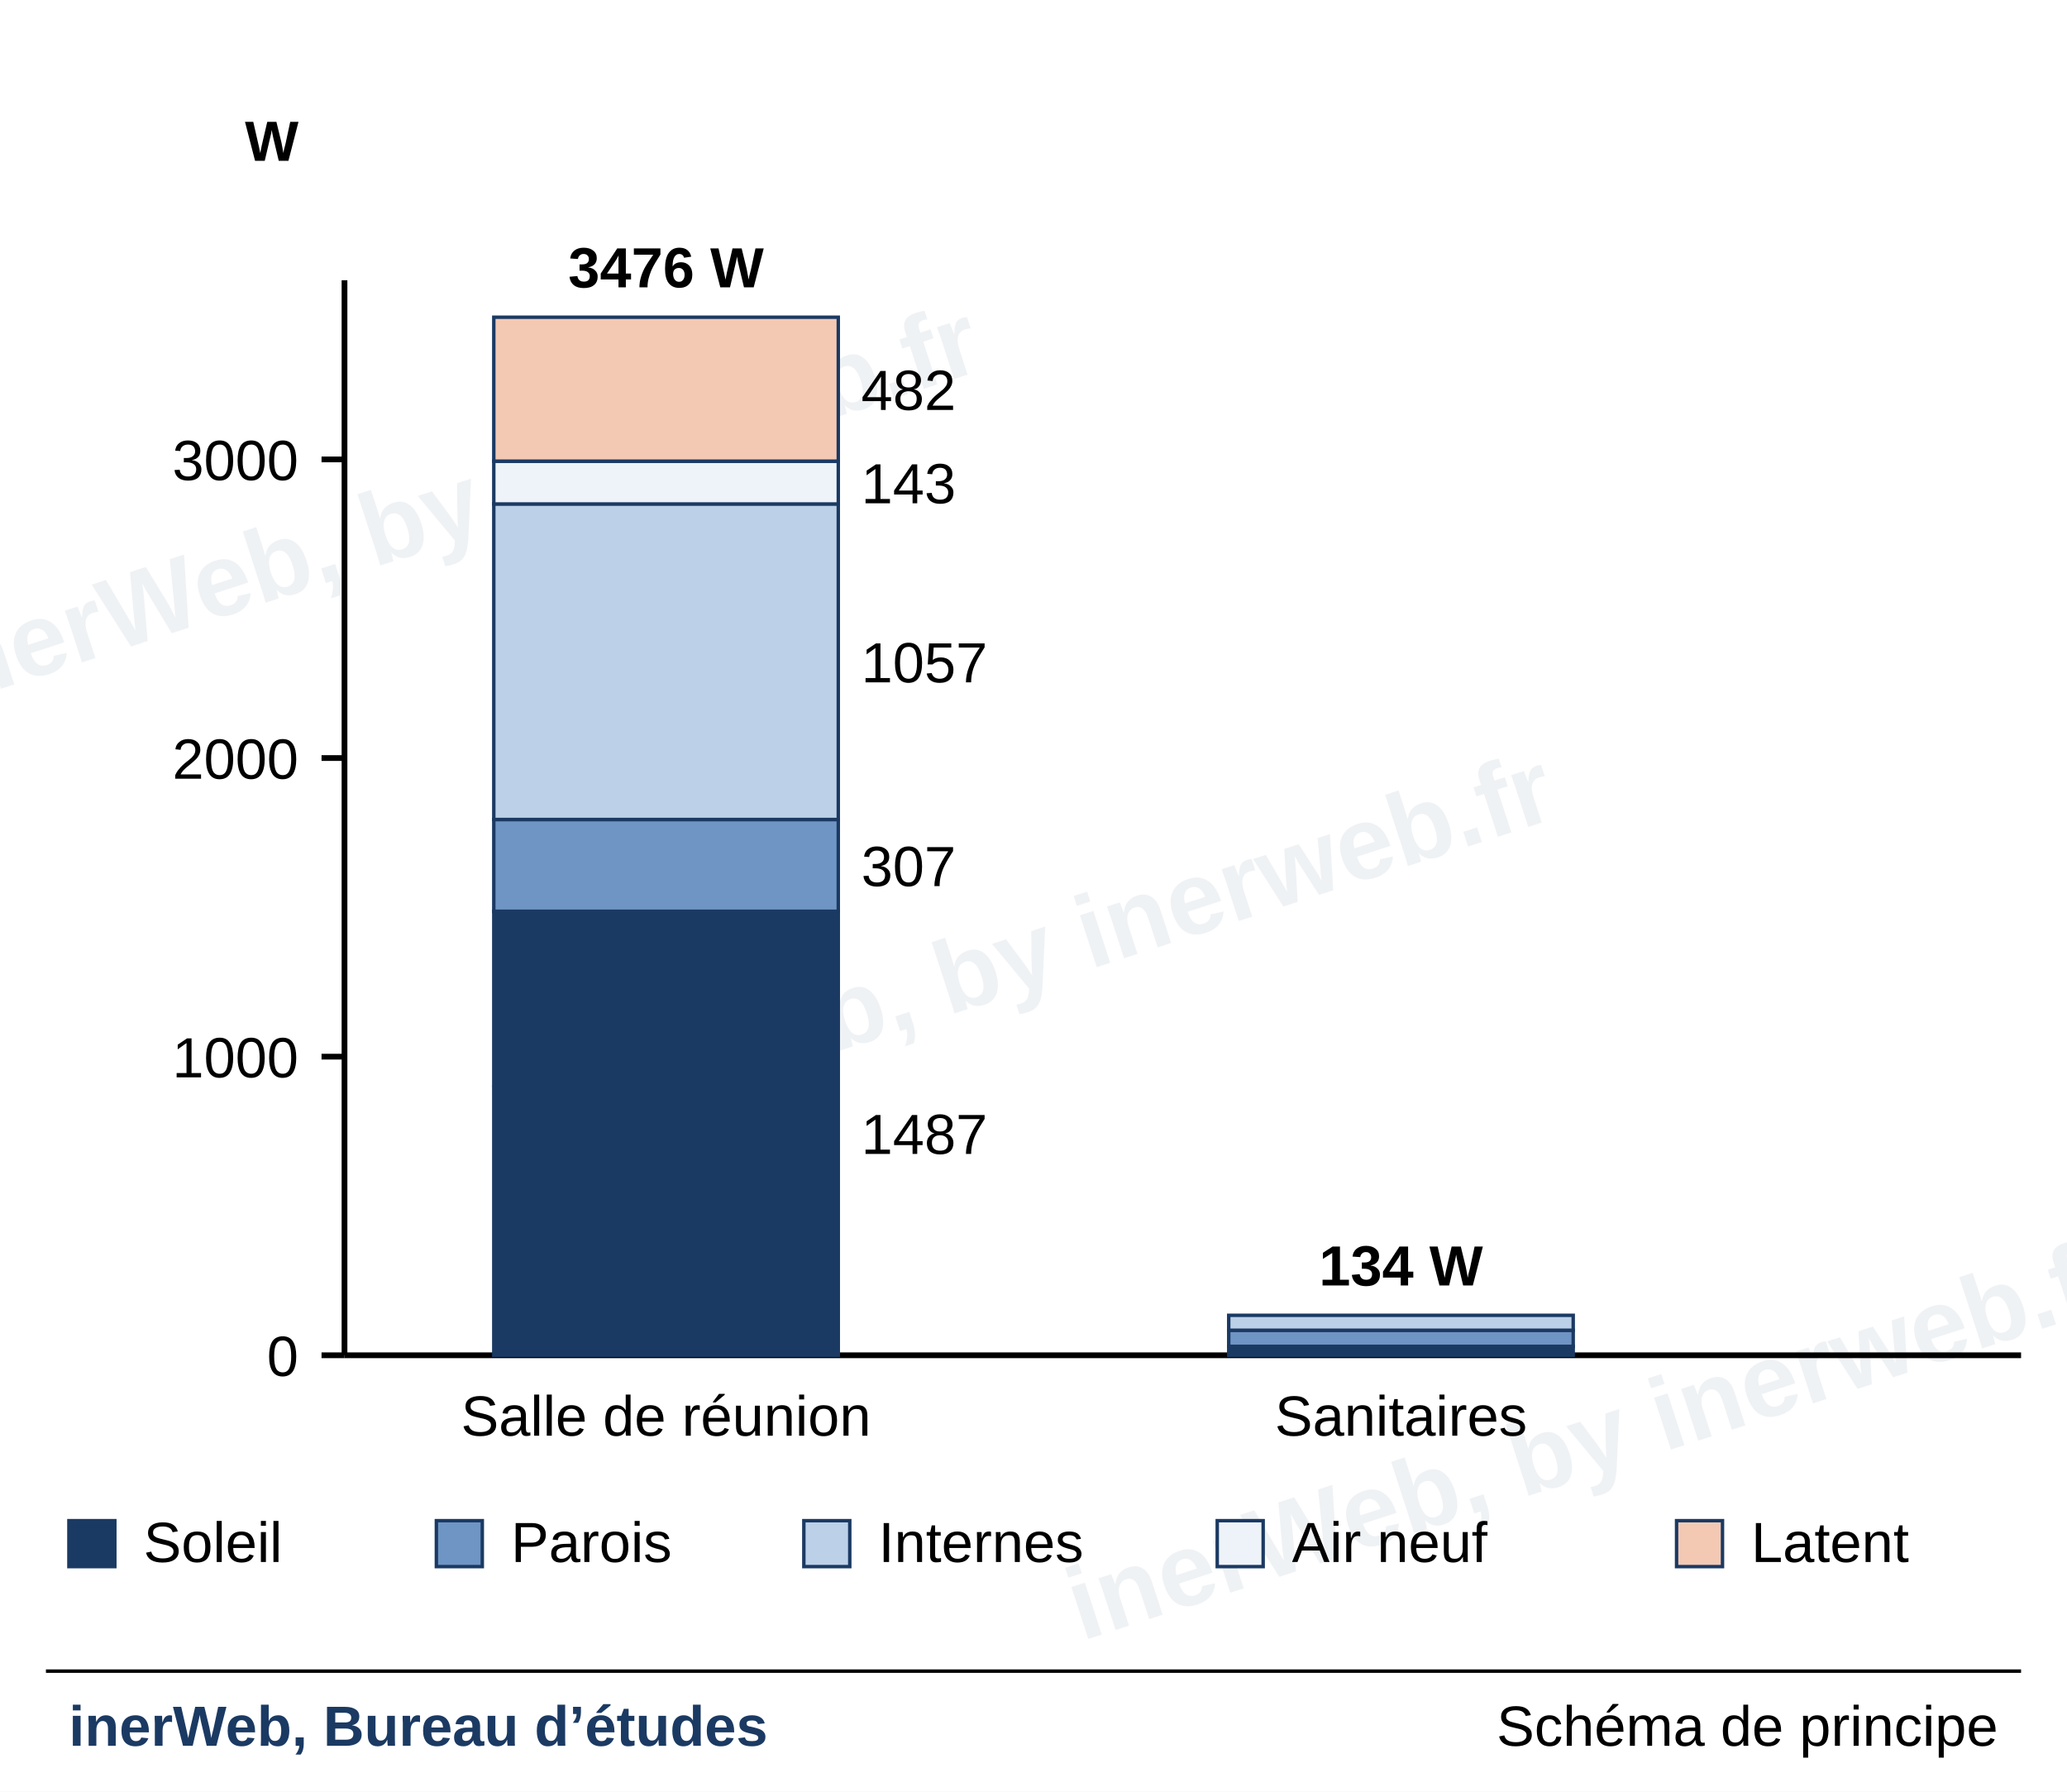
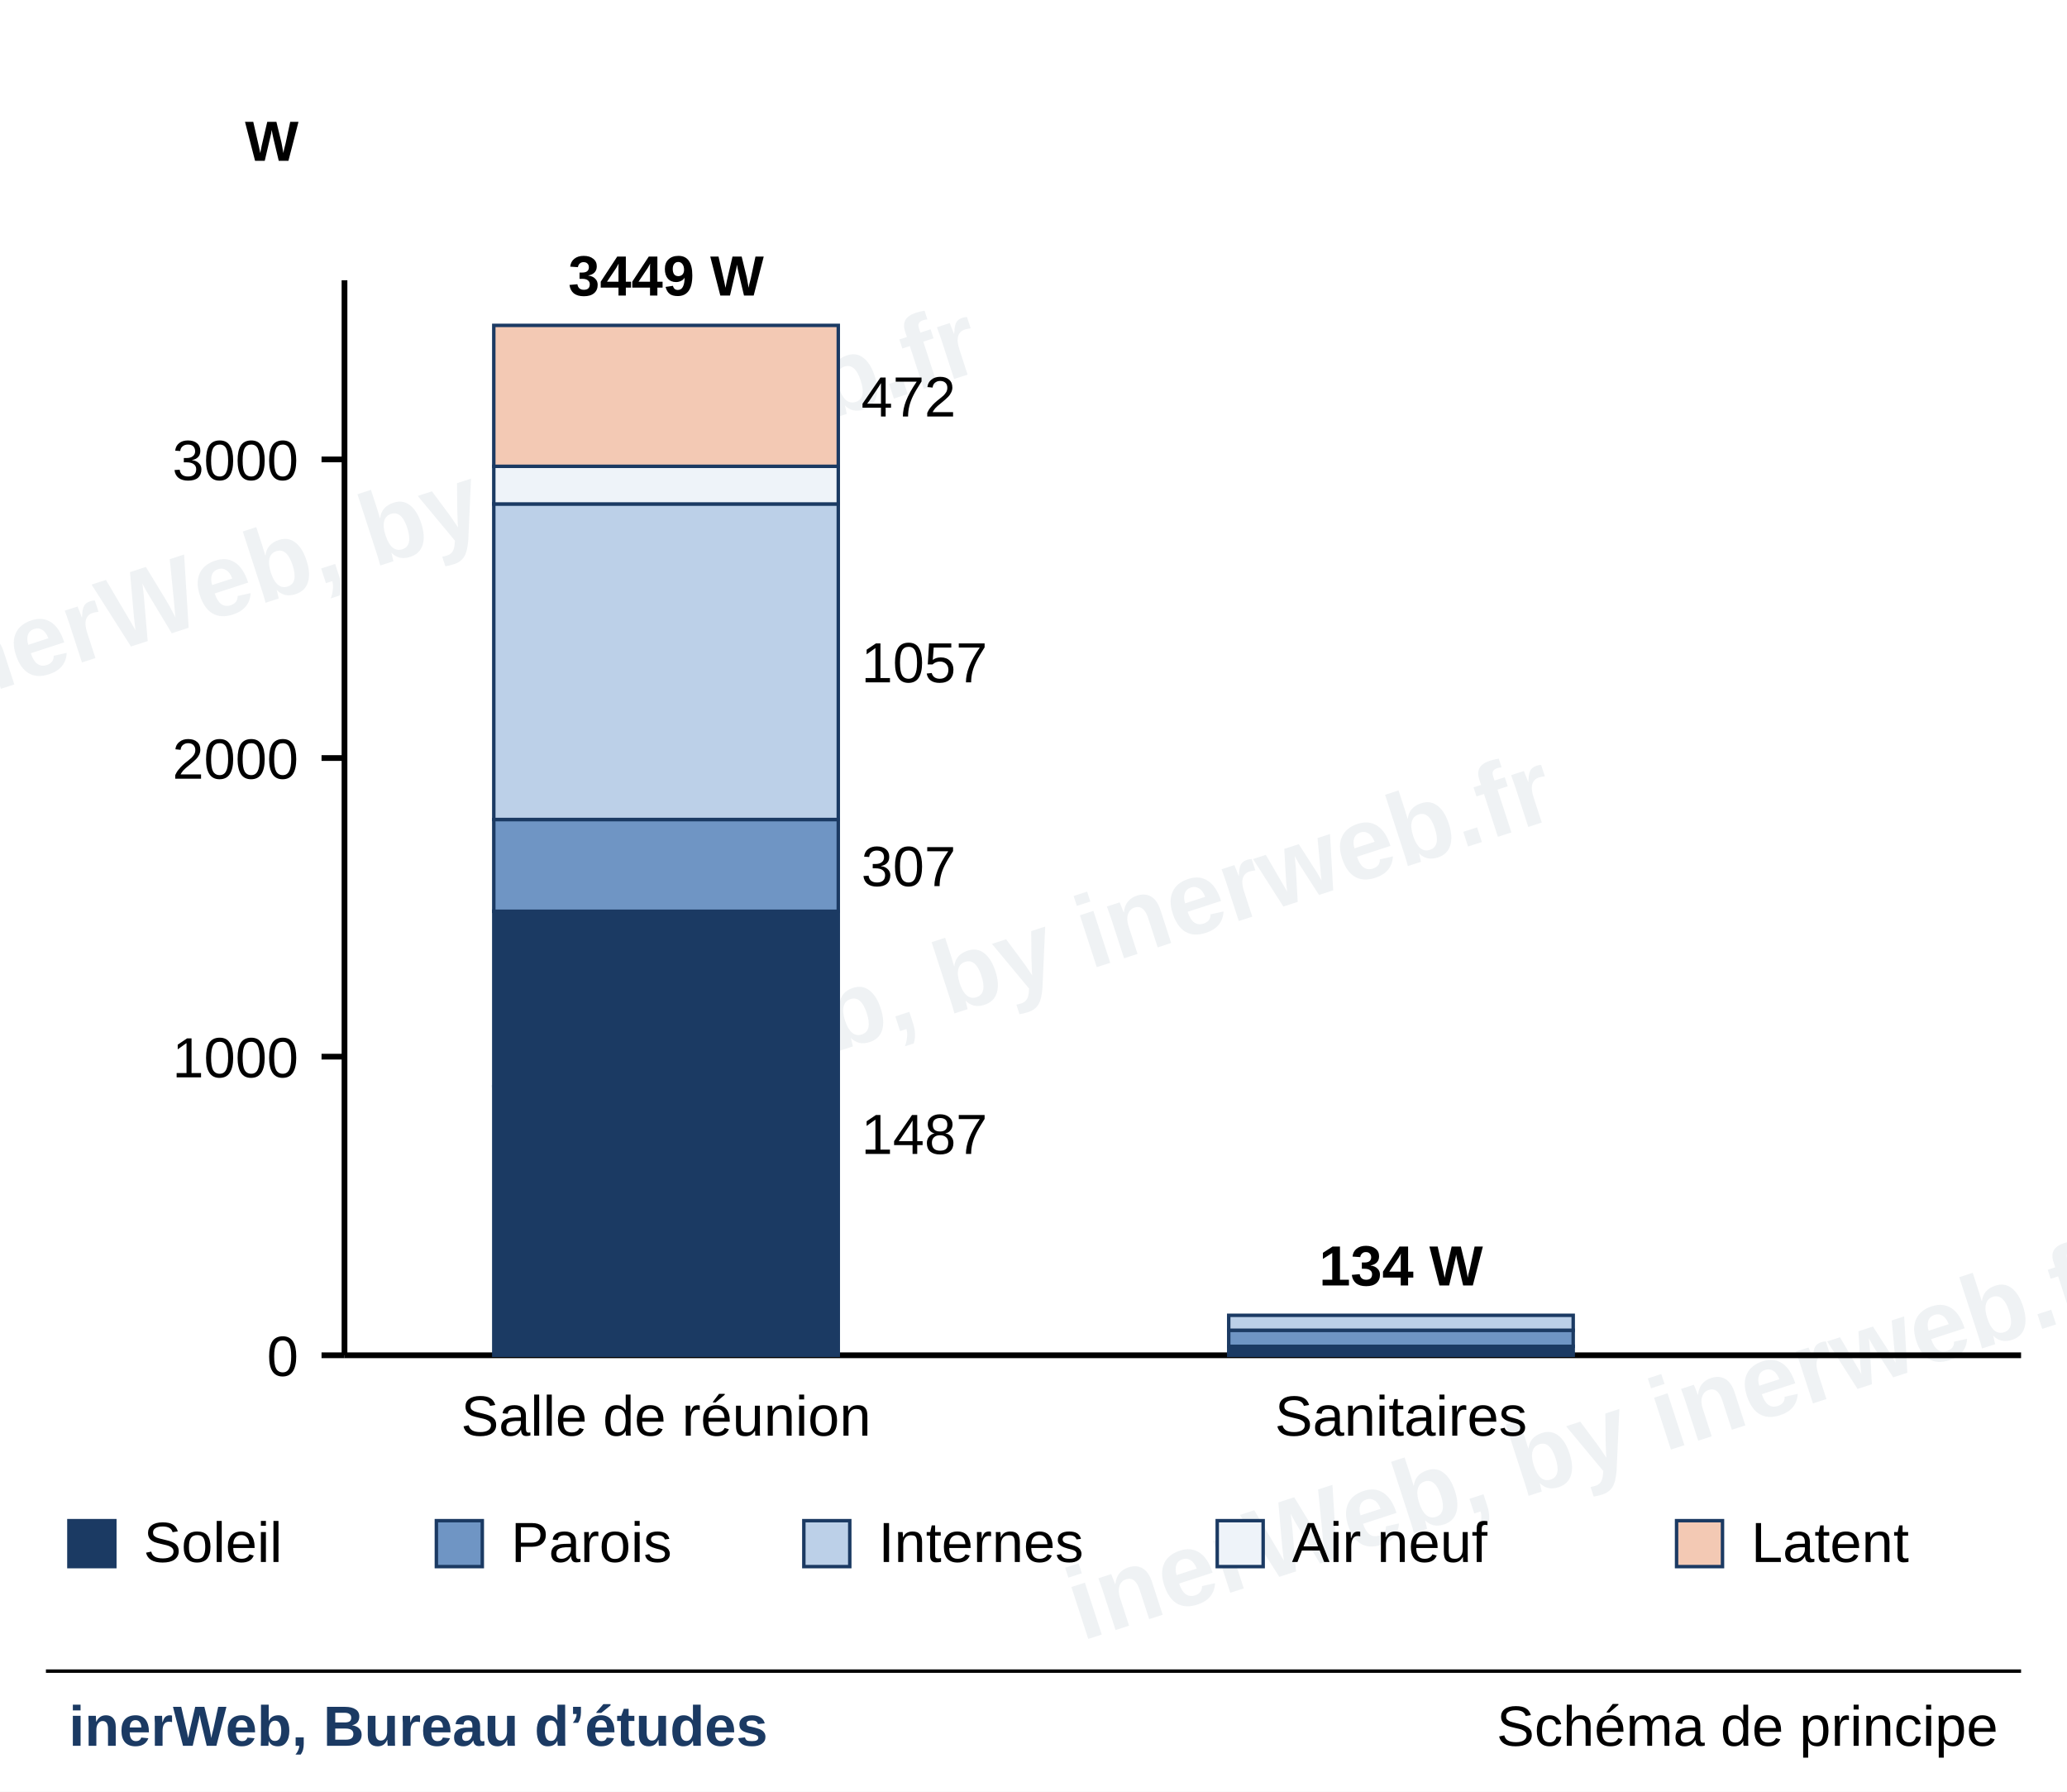
<svg xmlns="http://www.w3.org/2000/svg" viewBox="0 0 180 156" width="180mm" height="156mm" role="img">
  <rect width="180" height="156" fill="#fff" />
  <g>
    <text x="90" y="86" font-family="Trebuchet MS, Arial, sans-serif" font-size="9" font-weight="bold" text-anchor="middle" fill="#1b3a63" fill-opacity="0.07" transform="rotate(-18 90 86)">inerWeb, by inerweb.fr</text>
    <text x="40" y="47" font-family="Trebuchet MS, Arial, sans-serif" font-size="9" font-weight="bold" text-anchor="middle" fill="#1b3a63" fill-opacity="0.07" transform="rotate(-18 40 47)">inerWeb, by inerweb.fr</text>
    <text x="140" y="128" font-family="Trebuchet MS, Arial, sans-serif" font-size="9" font-weight="bold" text-anchor="middle" fill="#1b3a63" fill-opacity="0.07" transform="rotate(-18 140 128)">inerWeb, by inerweb.fr</text>
  </g>
  <line x1="30.00" y1="118.00" x2="176.00" y2="118.00" stroke="#000" stroke-width="0.5" />
  <line x1="30.00" y1="118.00" x2="30.00" y2="24.40" stroke="#000" stroke-width="0.5" />
  <line x1="28.00" y1="118.00" x2="30.00" y2="118.00" stroke="#000" stroke-width="0.5" />
  <text x="26.00" y="119.80" font-family="Trebuchet MS, Arial, sans-serif" font-size="4.94" text-anchor="end" fill="#000">0</text>
  <line x1="28.00" y1="92.00" x2="30.00" y2="92.00" stroke="#000" stroke-width="0.5" />
  <text x="26.00" y="93.80" font-family="Trebuchet MS, Arial, sans-serif" font-size="4.94" text-anchor="end" fill="#000">1000</text>
  <line x1="28.00" y1="66.00" x2="30.00" y2="66.00" stroke="#000" stroke-width="0.5" />
  <text x="26.00" y="67.80" font-family="Trebuchet MS, Arial, sans-serif" font-size="4.94" text-anchor="end" fill="#000">2000</text>
  <line x1="28.00" y1="40.00" x2="30.00" y2="40.00" stroke="#000" stroke-width="0.5" />
  <text x="26.00" y="41.80" font-family="Trebuchet MS, Arial, sans-serif" font-size="4.94" text-anchor="end" fill="#000">3000</text>
  <text x="26.00" y="14.00" font-family="Trebuchet MS, Arial, sans-serif" font-size="4.94" font-weight="bold" text-anchor="end" fill="#000">W</text>
  <rect x="43.00" y="79.34" width="30.00" height="38.66" fill="#1b3a63" stroke="#1b3a63" stroke-width="0.3" />
  <rect x="43.00" y="71.36" width="30.00" height="7.98" fill="#6f95c4" stroke="#1b3a63" stroke-width="0.3" />
  <rect x="43.00" y="43.87" width="30.00" height="27.48" fill="#bcd0e8" stroke="#1b3a63" stroke-width="0.3" />
-   <rect x="43.00" y="40.16" width="30.00" height="3.72" fill="#eef3f9" stroke="#1b3a63" stroke-width="0.3" />
-   <rect x="43.00" y="27.62" width="30.00" height="12.53" fill="#f3c9b4" stroke="#1b3a63" stroke-width="0.3" />
-   <text x="58.00" y="25.02" font-family="Trebuchet MS, Arial, sans-serif" font-size="4.94" font-weight="bold" text-anchor="middle" fill="#000">3476 W</text>
+   <rect x="43.00" y="40.60" width="30.00" height="3.28" fill="#eef3f9" stroke="#1b3a63" stroke-width="0.3" />
+   <rect x="43.00" y="28.33" width="30.00" height="12.27" fill="#f3c9b4" stroke="#1b3a63" stroke-width="0.3" />
+   <text x="58.00" y="25.73" font-family="Trebuchet MS, Arial, sans-serif" font-size="4.94" font-weight="bold" text-anchor="middle" fill="#000">3449 W</text>
  <text x="75.00" y="100.47" font-family="Trebuchet MS, Arial, sans-serif" font-size="4.94" text-anchor="start" fill="#000">1487</text>
  <text x="75.00" y="77.15" font-family="Trebuchet MS, Arial, sans-serif" font-size="4.94" text-anchor="start" fill="#000">307</text>
  <text x="75.00" y="59.41" font-family="Trebuchet MS, Arial, sans-serif" font-size="4.94" text-anchor="start" fill="#000">1057</text>
-   <text x="75.00" y="43.82" font-family="Trebuchet MS, Arial, sans-serif" font-size="4.94" text-anchor="start" fill="#000">143</text>
-   <text x="75.00" y="35.69" font-family="Trebuchet MS, Arial, sans-serif" font-size="4.94" text-anchor="start" fill="#000">482</text>
+   <text x="75.00" y="36.26" font-family="Trebuchet MS, Arial, sans-serif" font-size="4.94" text-anchor="start" fill="#000">472</text>
  <text x="58.00" y="125.00" font-family="Trebuchet MS, Arial, sans-serif" font-size="4.94" text-anchor="middle" fill="#000">Salle de réunion</text>
  <rect x="107.00" y="117.22" width="30.00" height="0.78" fill="#1b3a63" stroke="#1b3a63" stroke-width="0.3" />
  <rect x="107.00" y="115.82" width="30.00" height="1.40" fill="#6f95c4" stroke="#1b3a63" stroke-width="0.3" />
  <rect x="107.00" y="114.52" width="30.00" height="1.30" fill="#bcd0e8" stroke="#1b3a63" stroke-width="0.3" />
  <text x="122.00" y="111.92" font-family="Trebuchet MS, Arial, sans-serif" font-size="4.94" font-weight="bold" text-anchor="middle" fill="#000">134 W</text>
  <text x="122.00" y="125.00" font-family="Trebuchet MS, Arial, sans-serif" font-size="4.94" text-anchor="middle" fill="#000">Sanitaires</text>
  <rect x="6.00" y="132.40" width="4.00" height="4.00" fill="#1b3a63" stroke="#1b3a63" stroke-width="0.3" />
  <text x="12.50" y="136.00" font-family="Trebuchet MS, Arial, sans-serif" font-size="4.94" text-anchor="start" fill="#000">Soleil</text>
  <rect x="38.00" y="132.40" width="4.00" height="4.00" fill="#6f95c4" stroke="#1b3a63" stroke-width="0.3" />
  <text x="44.50" y="136.00" font-family="Trebuchet MS, Arial, sans-serif" font-size="4.94" text-anchor="start" fill="#000">Parois</text>
  <rect x="70.00" y="132.40" width="4.00" height="4.00" fill="#bcd0e8" stroke="#1b3a63" stroke-width="0.3" />
  <text x="76.50" y="136.00" font-family="Trebuchet MS, Arial, sans-serif" font-size="4.94" text-anchor="start" fill="#000">Internes</text>
  <rect x="106.00" y="132.40" width="4.00" height="4.00" fill="#eef3f9" stroke="#1b3a63" stroke-width="0.3" />
  <text x="112.50" y="136.00" font-family="Trebuchet MS, Arial, sans-serif" font-size="4.94" text-anchor="start" fill="#000">Air neuf</text>
  <rect x="146.00" y="132.40" width="4.00" height="4.00" fill="#f3c9b4" stroke="#1b3a63" stroke-width="0.3" />
  <text x="152.50" y="136.00" font-family="Trebuchet MS, Arial, sans-serif" font-size="4.94" text-anchor="start" fill="#000">Latent</text>
  <line x1="4.00" y1="145.50" x2="176.00" y2="145.50" stroke="#000" stroke-width="0.3" />
  <text x="6.00" y="152.00" font-family="Trebuchet MS, Arial, sans-serif" font-size="4.94" font-weight="bold" text-anchor="start" fill="#1b3a63">inerWeb, Bureau d’études</text>
  <text x="174.00" y="152.00" font-family="Trebuchet MS, Arial, sans-serif" font-size="4.94" text-anchor="end" fill="#000">Schéma de principe</text>
</svg>
